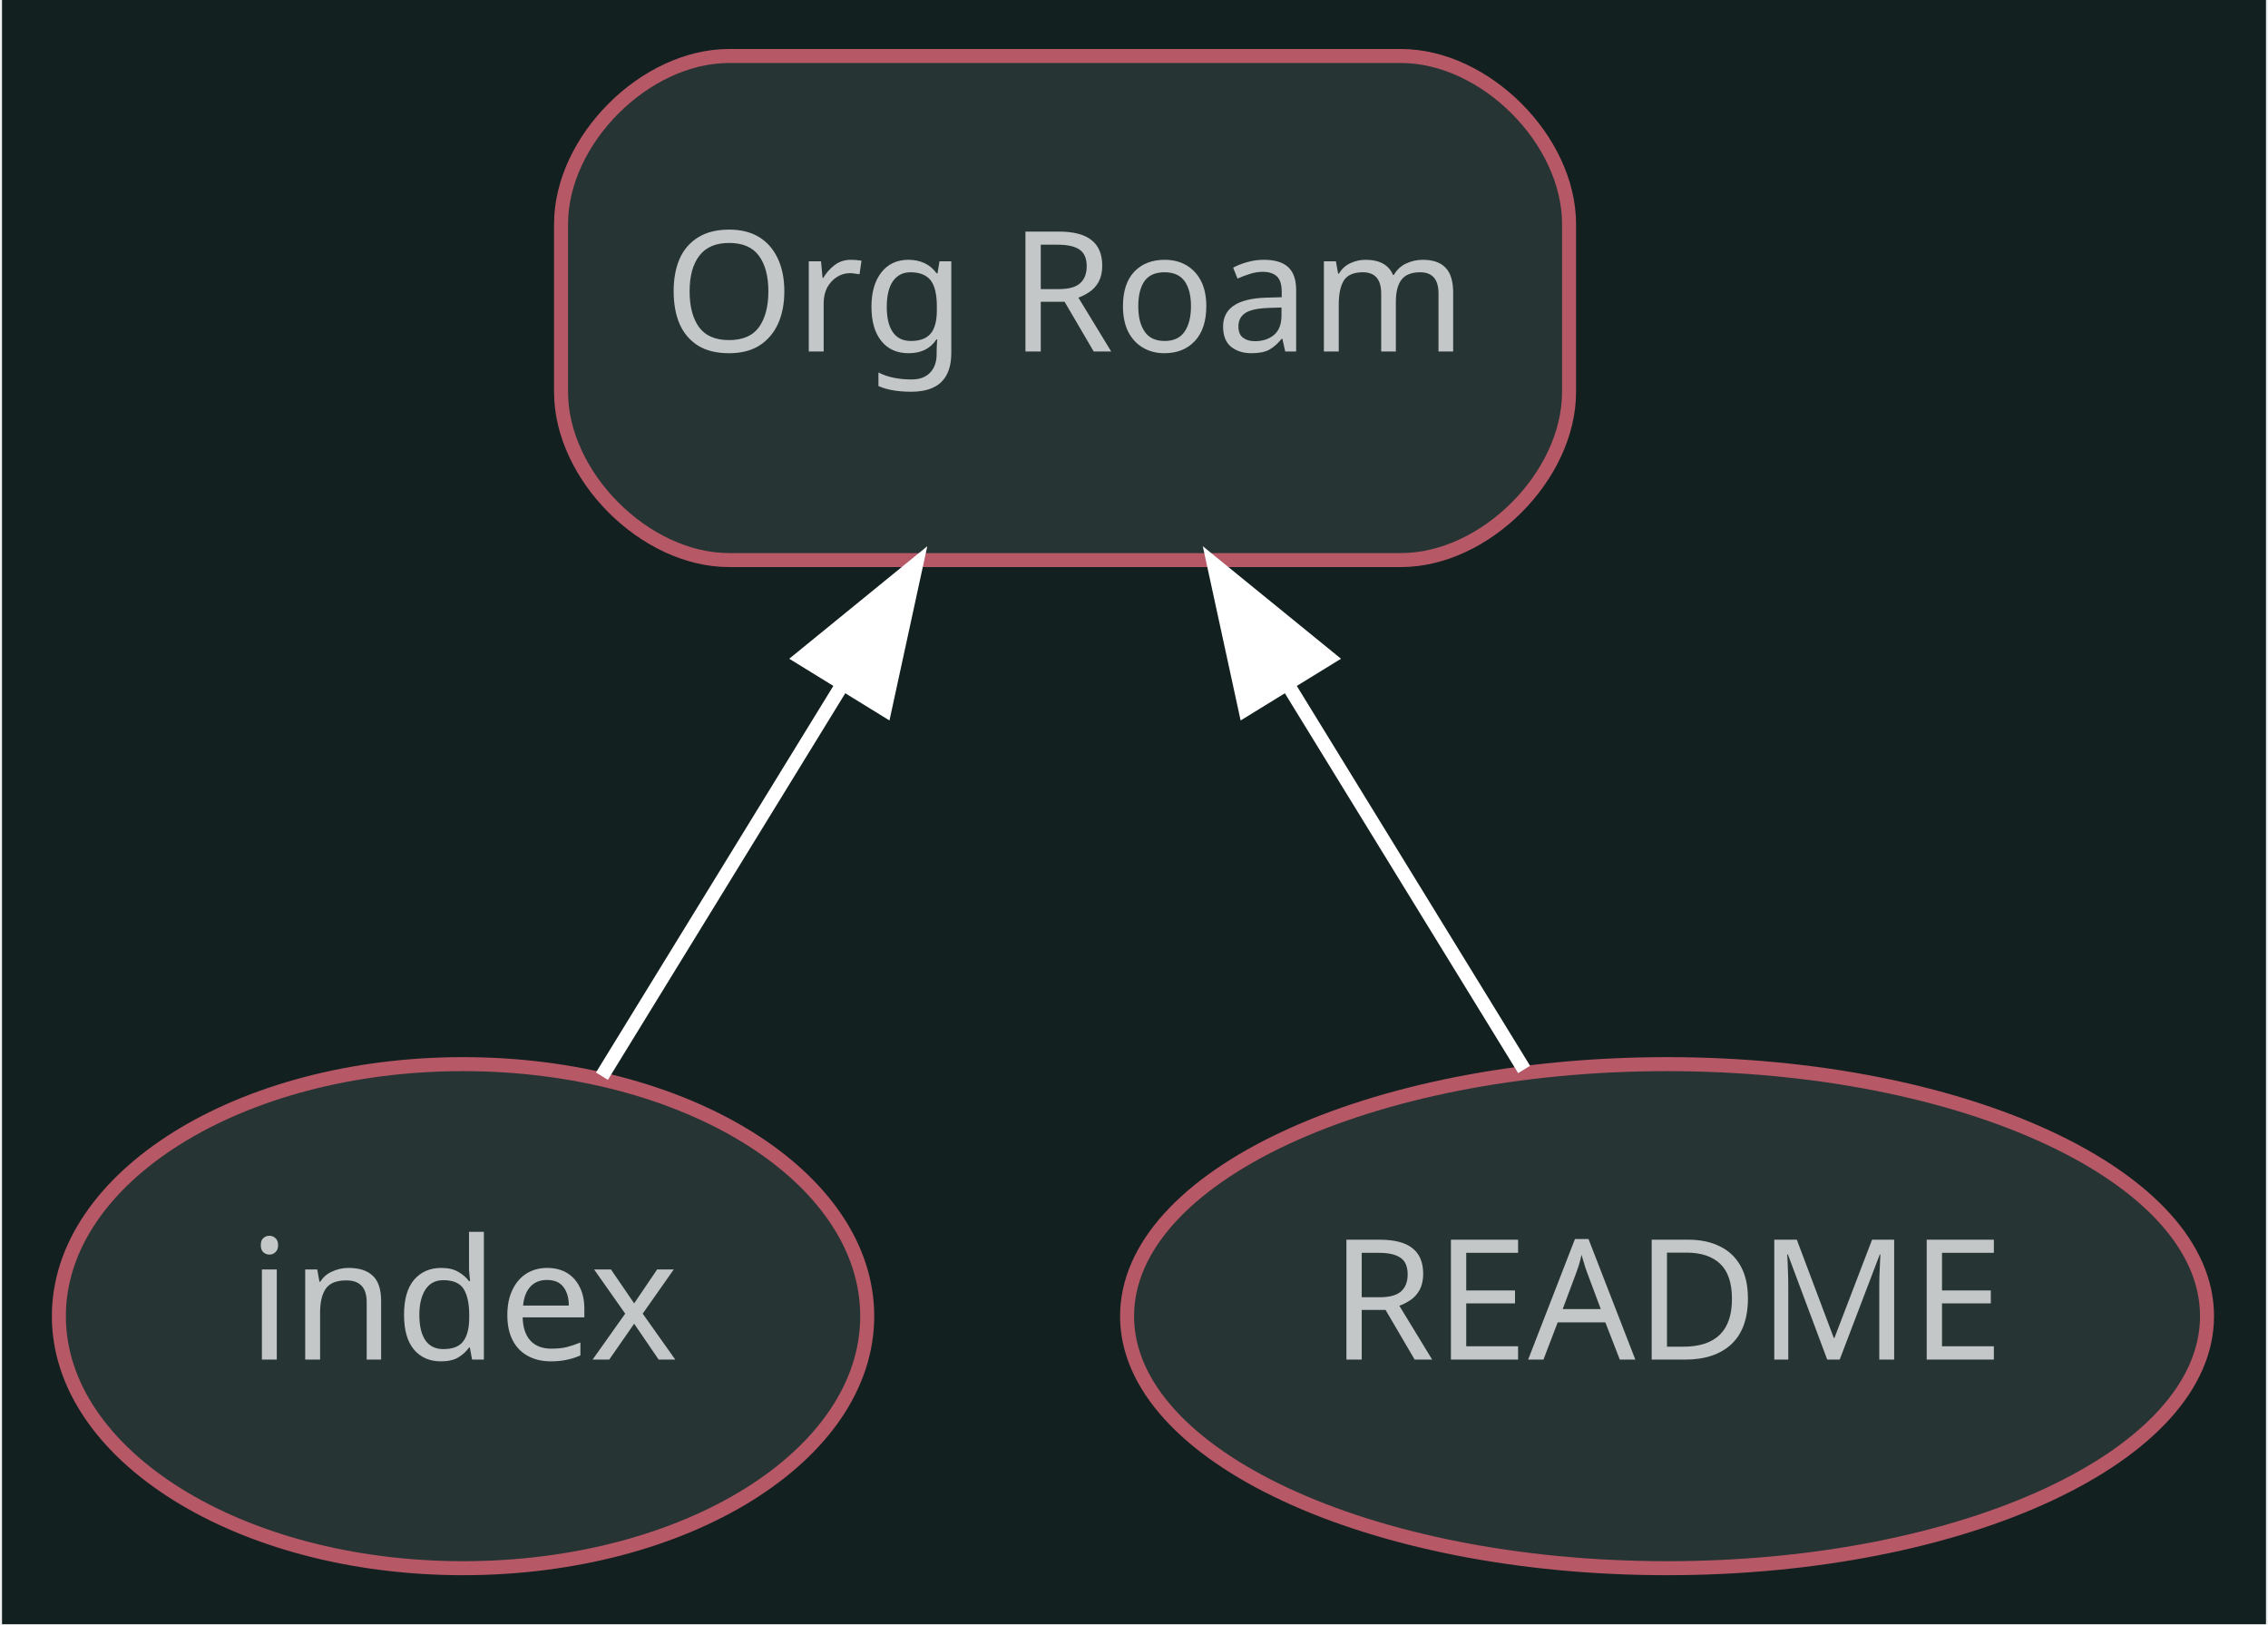
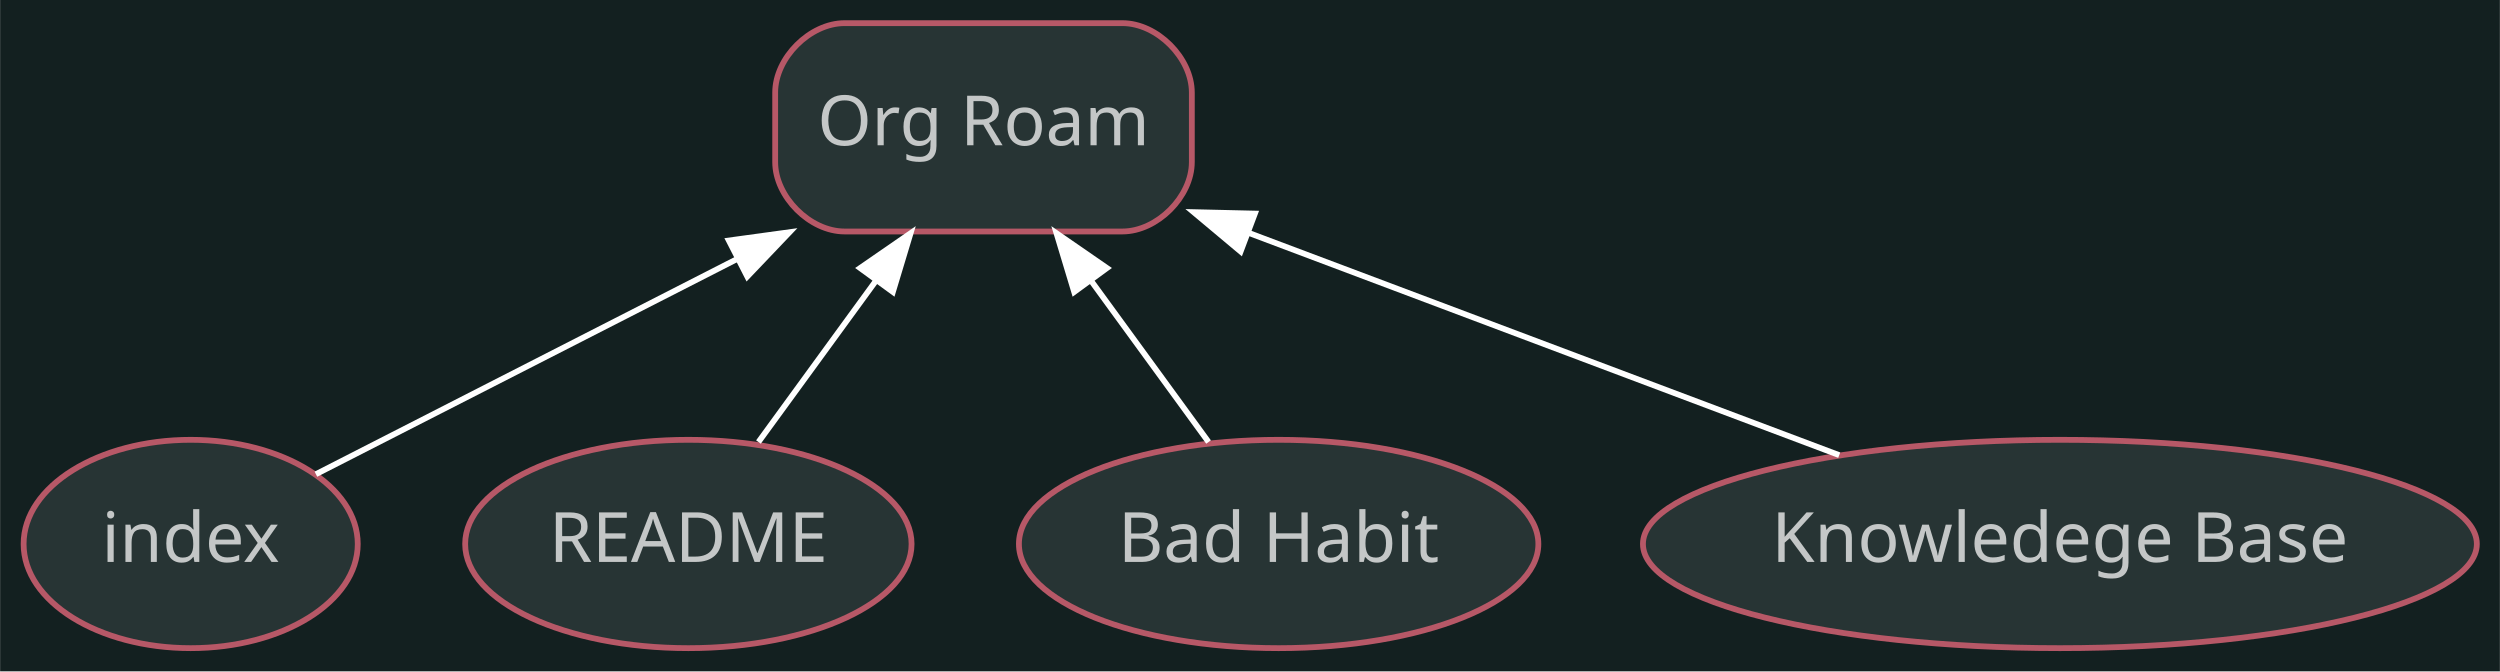
- <svg xmlns="http://www.w3.org/2000/svg" xmlns:xlink="http://www.w3.org/1999/xlink" width="162pt" height="116pt" viewBox="0.00 0.00 161.71 116.00">
+ <svg xmlns="http://www.w3.org/2000/svg" xmlns:xlink="http://www.w3.org/1999/xlink" width="432pt" height="116pt" viewBox="0.00 0.00 431.96 116.00">
  <g id="page0,1_graph0" class="graph" transform="scale(1 1) rotate(0) translate(4 112)">
-     <polygon fill="#132020" stroke="transparent" points="-4,4 -4,-112 157.71,-112 157.71,4 -4,4" />
+     <polygon fill="#132020" stroke="transparent" points="-4,4 -4,-112 427.96,-112 427.96,4 -4,4" />
    <g id="node1" class="node">
      <g id="a_node1">
        <a xlink:href="../Org Roam.html" xlink:title="Org Roam" target="_parent">
-           <path fill="#273434" stroke="#b75867" d="M95.93,-108C95.93,-108 47.93,-108 47.93,-108 41.93,-108 35.93,-102 35.93,-96 35.93,-96 35.93,-84 35.93,-84 35.93,-78 41.93,-72 47.93,-72 47.93,-72 95.93,-72 95.93,-72 101.93,-72 107.93,-78 107.93,-84 107.93,-84 107.93,-96 107.93,-96 107.93,-102 101.93,-108 95.93,-108" />
-           <text text-anchor="middle" x="71.93" y="-86.9" font-family="sans" font-size="12.00" fill="#c4c7c7">Org Roam</text>
+           <path fill="#273434" stroke="#b75867" d="M189.93,-108C189.93,-108 141.93,-108 141.93,-108 135.93,-108 129.93,-102 129.93,-96 129.93,-96 129.93,-84 129.93,-84 129.93,-78 135.93,-72 141.93,-72 141.93,-72 189.93,-72 189.93,-72 195.93,-72 201.93,-78 201.93,-84 201.93,-84 201.93,-96 201.93,-96 201.93,-102 195.93,-108 189.93,-108" />
+           <text text-anchor="middle" x="165.93" y="-86.9" font-family="sans" font-size="12.00" fill="#c4c7c7">Org Roam</text>
        </a>
      </g>
    </g>
    <g id="node2" class="node">
      <g id="a_node2">
        <a xlink:href="../index.html" xlink:title="index" target="_parent">
          <ellipse fill="#273434" stroke="#b75867" cx="28.93" cy="-18" rx="28.87" ry="18" />
          <text text-anchor="middle" x="28.93" y="-14.9" font-family="sans" font-size="12.00" fill="#c4c7c7">index</text>
        </a>
      </g>
    </g>
    <g id="edge1" class="edge">
-       <path fill="none" stroke="#ffffff" d="M56.02,-63.1C50.27,-53.73 43.94,-43.43 38.85,-35.14" />
-       <polygon fill="#ffffff" stroke="#ffffff" points="53.09,-65.01 61.3,-71.7 59.05,-61.34 53.09,-65.01" />
+       <path fill="none" stroke="#ffffff" d="M123.44,-67.29C99.29,-54.95 70.07,-40.02 50.57,-30.06" />
+       <polygon fill="#ffffff" stroke="#ffffff" points="121.92,-70.44 132.42,-71.88 125.11,-64.21 121.92,-70.44" />
    </g>
    <g id="node3" class="node">
      <g id="a_node3">
        <a xlink:href="../README.html" xlink:title="README" target="_parent">
          <ellipse fill="#273434" stroke="#b75867" cx="114.93" cy="-18" rx="38.57" ry="18" />
          <text text-anchor="middle" x="114.93" y="-14.9" font-family="sans" font-size="12.00" fill="#c4c7c7">README</text>
        </a>
      </g>
    </g>
    <g id="edge2" class="edge">
-       <path fill="none" stroke="#ffffff" d="M87.94,-62.94C93.56,-53.8 99.71,-43.78 104.72,-35.62" />
-       <polygon fill="#ffffff" stroke="#ffffff" points="84.81,-61.34 82.56,-71.7 90.78,-65.01 84.81,-61.34" />
+       <path fill="none" stroke="#ffffff" d="M147.36,-63.51C140.59,-54.22 133.11,-43.95 127.04,-35.62" />
+       <polygon fill="#ffffff" stroke="#ffffff" points="144.61,-65.68 153.33,-71.7 150.27,-61.55 144.61,-65.68" />
+     </g>
+     <g id="node4" class="node">
+       <g id="a_node4">
+         <a xlink:href="../Bad Habit.html" xlink:title="Bad Habit" target="_parent">
+           <ellipse fill="#273434" stroke="#b75867" cx="216.93" cy="-18" rx="44.88" ry="18" />
+           <text text-anchor="middle" x="216.93" y="-14.9" font-family="sans" font-size="12.00" fill="#c4c7c7">Bad Habit</text>
+         </a>
+       </g>
+     </g>
+     <g id="edge3" class="edge">
+       <path fill="none" stroke="#ffffff" d="M184.5,-63.51C191.27,-54.22 198.75,-43.95 204.82,-35.62" />
+       <polygon fill="#ffffff" stroke="#ffffff" points="181.6,-61.55 178.54,-71.7 187.26,-65.68 181.6,-61.55" />
+     </g>
+     <g id="node5" class="node">
+       <g id="a_node5">
+         <a xlink:href="../Knowledege Base.html" xlink:title="Knowledege Base" target="_parent">
+           <ellipse fill="#273434" stroke="#b75867" cx="351.93" cy="-18" rx="72.05" ry="18" />
+           <text text-anchor="middle" x="351.93" y="-14.9" font-family="sans" font-size="12.00" fill="#c4c7c7">Knowledege Base</text>
+         </a>
+       </g>
+     </g>
+     <g id="edge4" class="edge">
+       <path fill="none" stroke="#ffffff" d="M211.64,-71.8C243.02,-59.99 284.19,-44.5 313.8,-33.35" />
+       <polygon fill="#ffffff" stroke="#ffffff" points="210.36,-68.54 202.24,-75.34 212.83,-75.09 210.36,-68.54" />
    </g>
  </g>
</svg>
